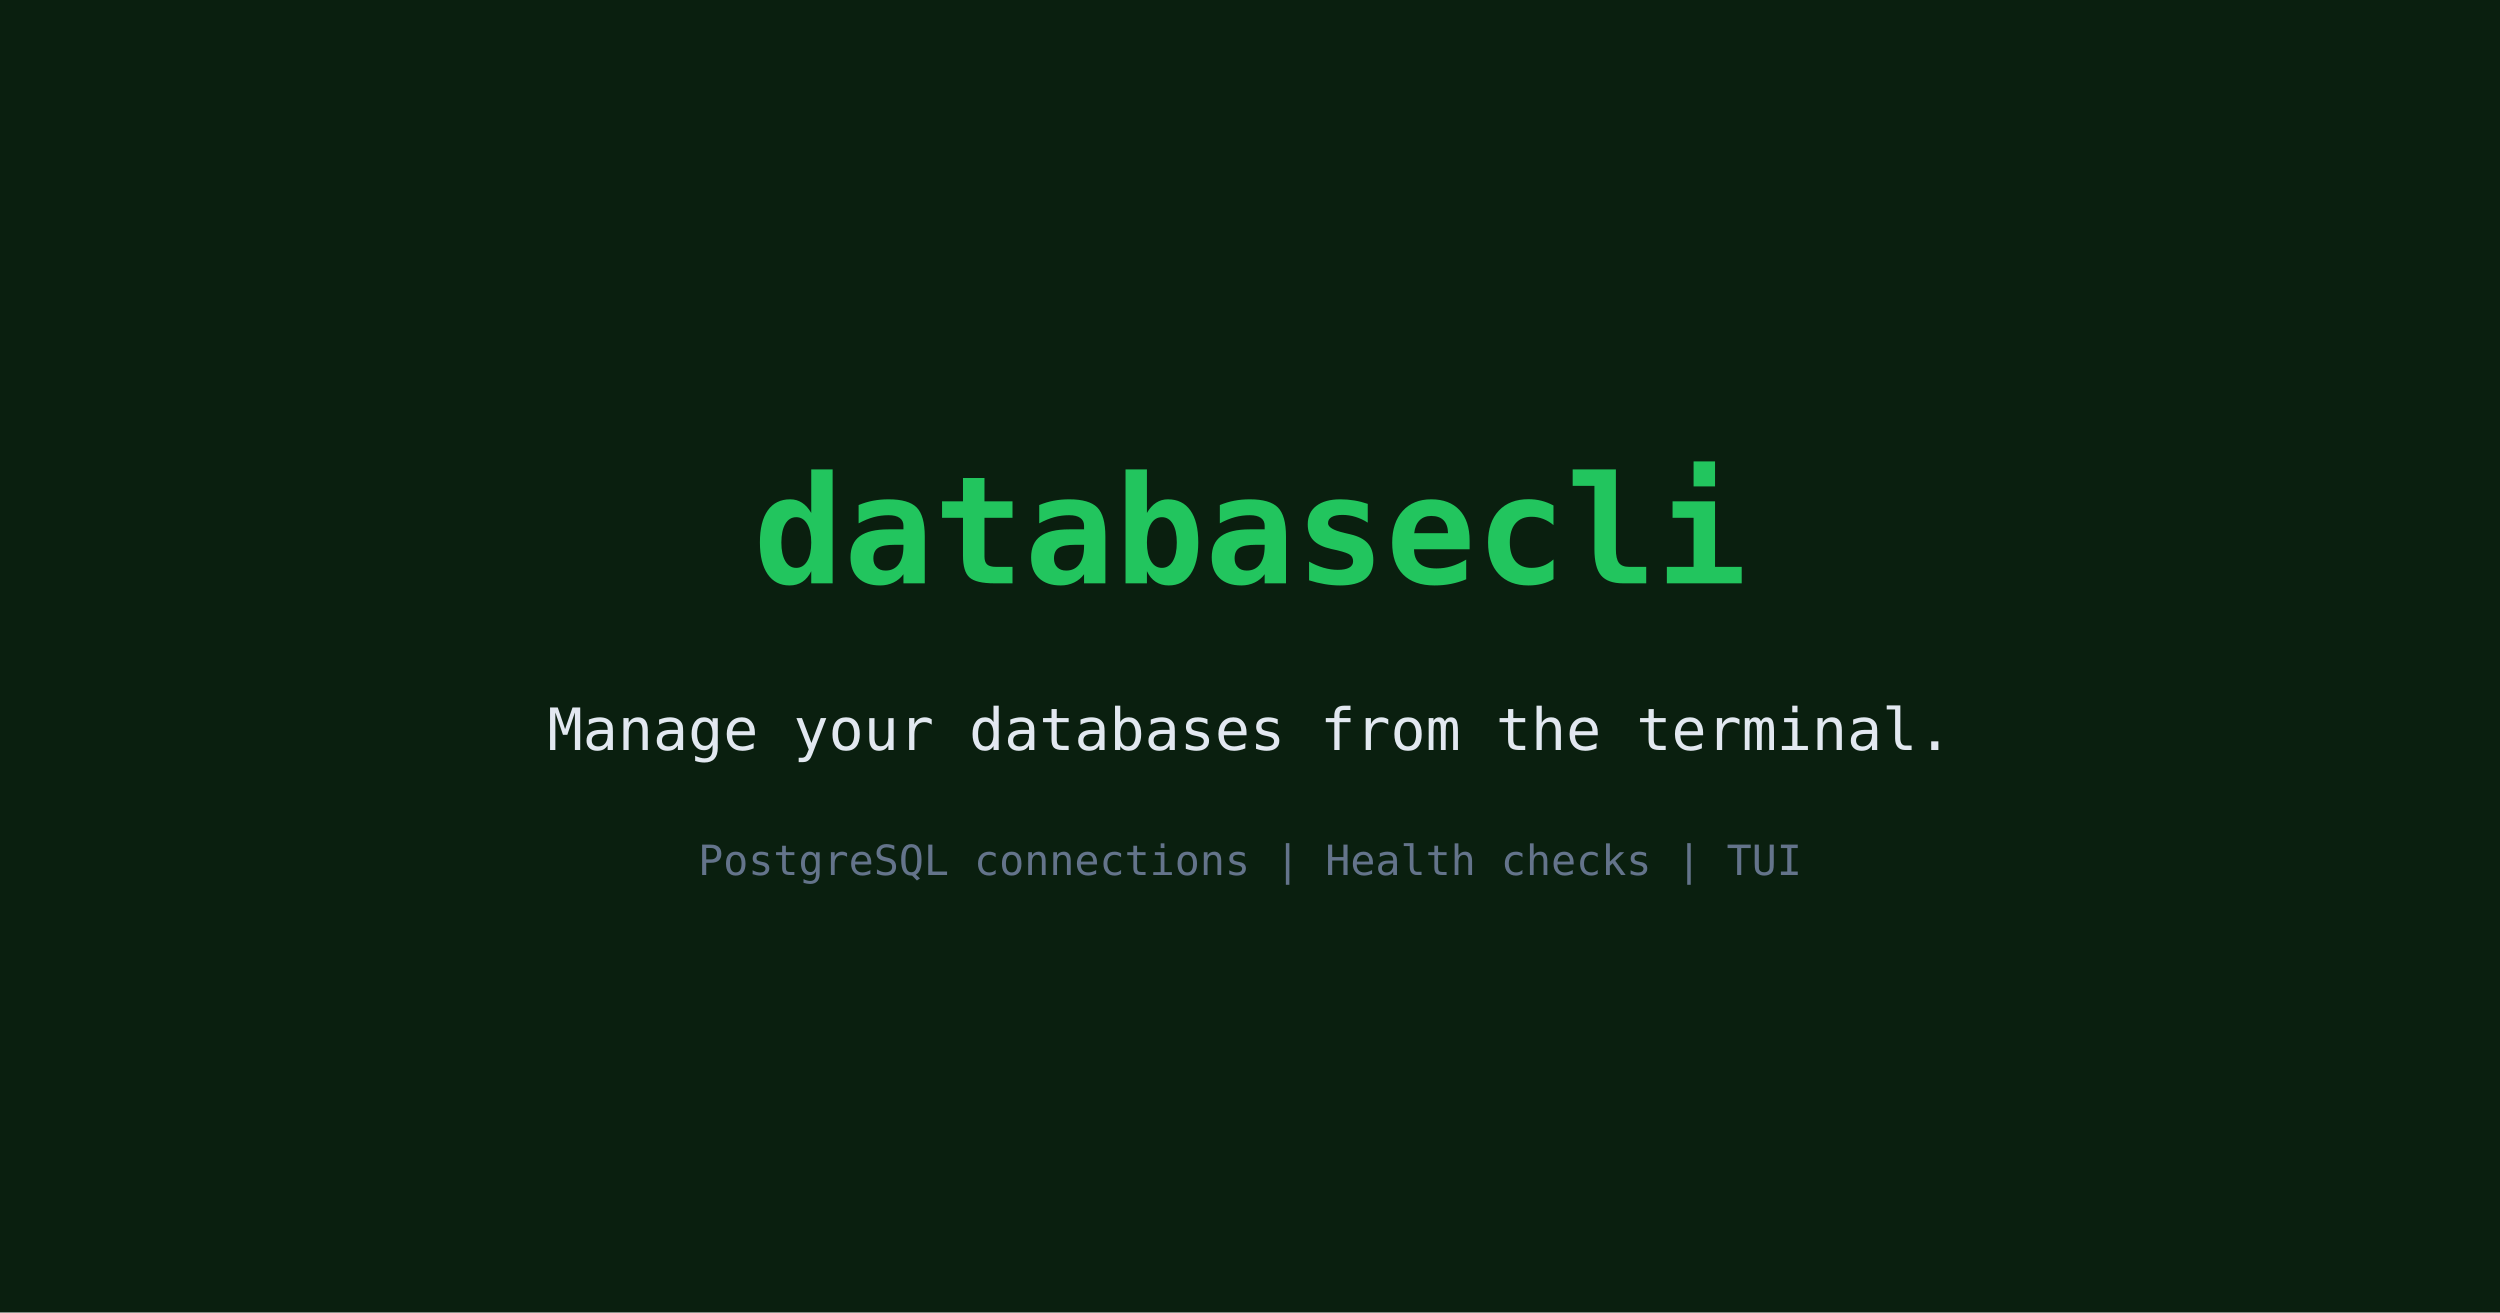
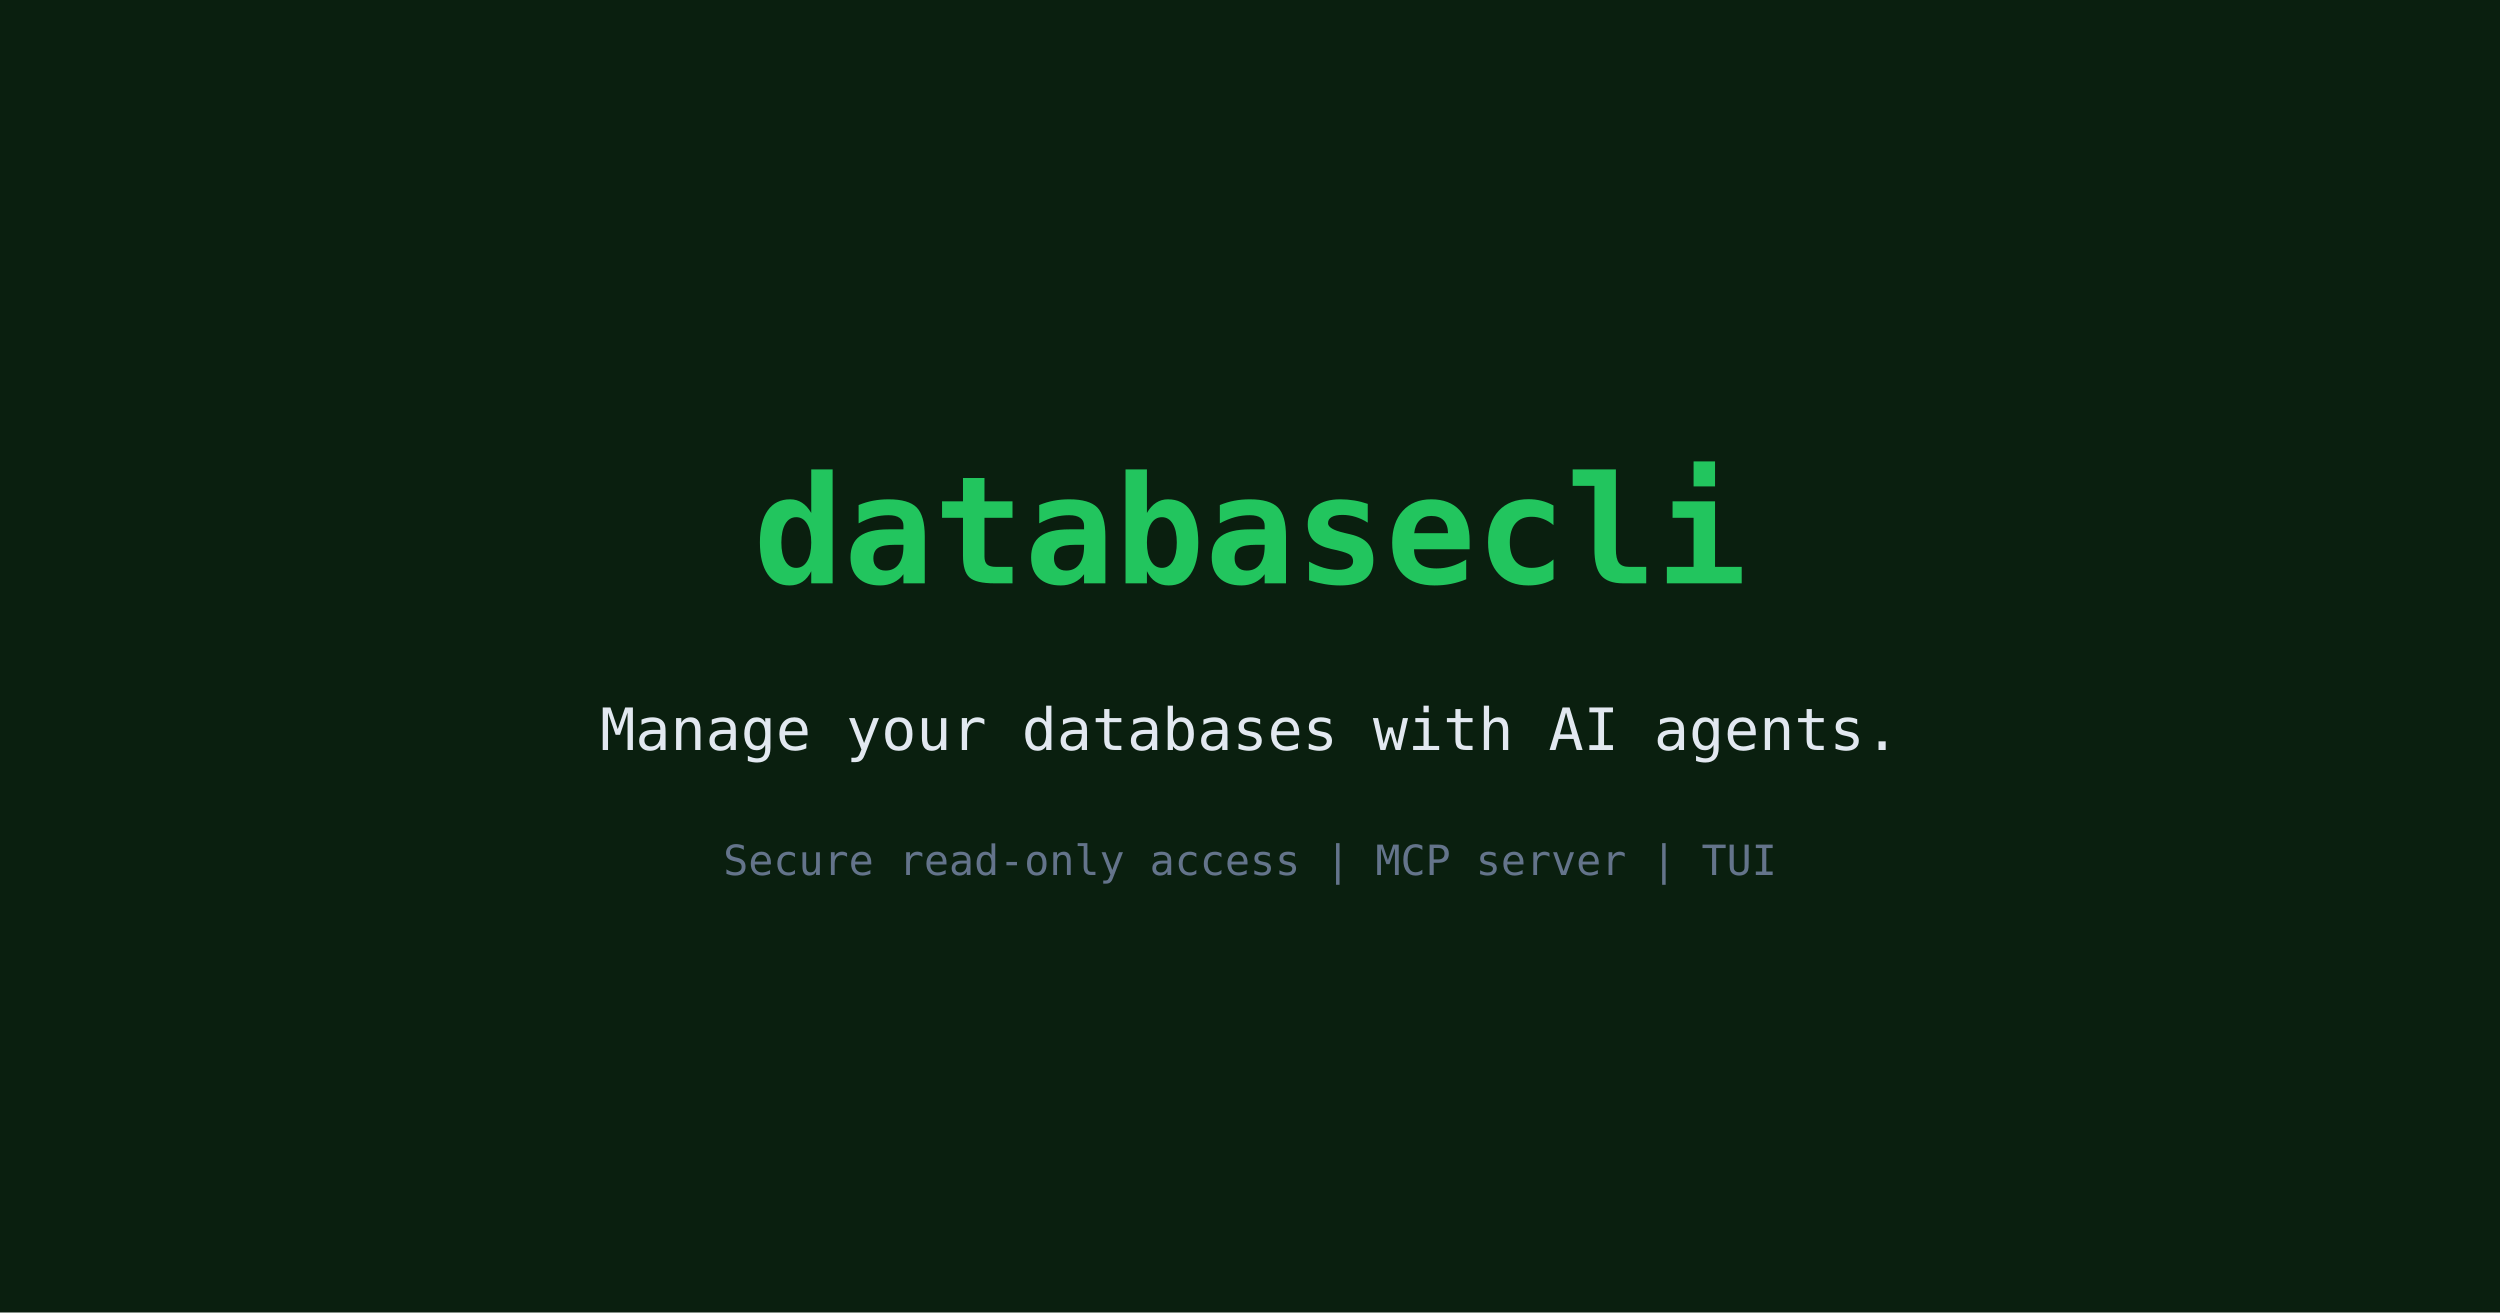
<svg xmlns="http://www.w3.org/2000/svg" viewBox="0 0 1200 630" fill="none">
  <rect width="1200" height="630" fill="#0a1f0f" />
  <text x="600" y="280" text-anchor="middle" font-family="monospace" font-size="72" font-weight="700" fill="#22c55e">databasecli</text>
-   <text x="600" y="360" text-anchor="middle" font-family="monospace" font-size="28" fill="#e2e8f0">Manage your databases from the terminal.</text>
-   <text x="600" y="420" text-anchor="middle" font-family="monospace" font-size="20" fill="#64748b">PostgreSQL connections | Health checks | TUI</text>
+   <text x="600" y="360" text-anchor="middle" font-family="monospace" font-size="28" fill="#e2e8f0">Manage your databases with AI agents.</text>
+   <text x="600" y="420" text-anchor="middle" font-family="monospace" font-size="20" fill="#64748b">Secure read-only access | MCP server | TUI</text>
</svg>
